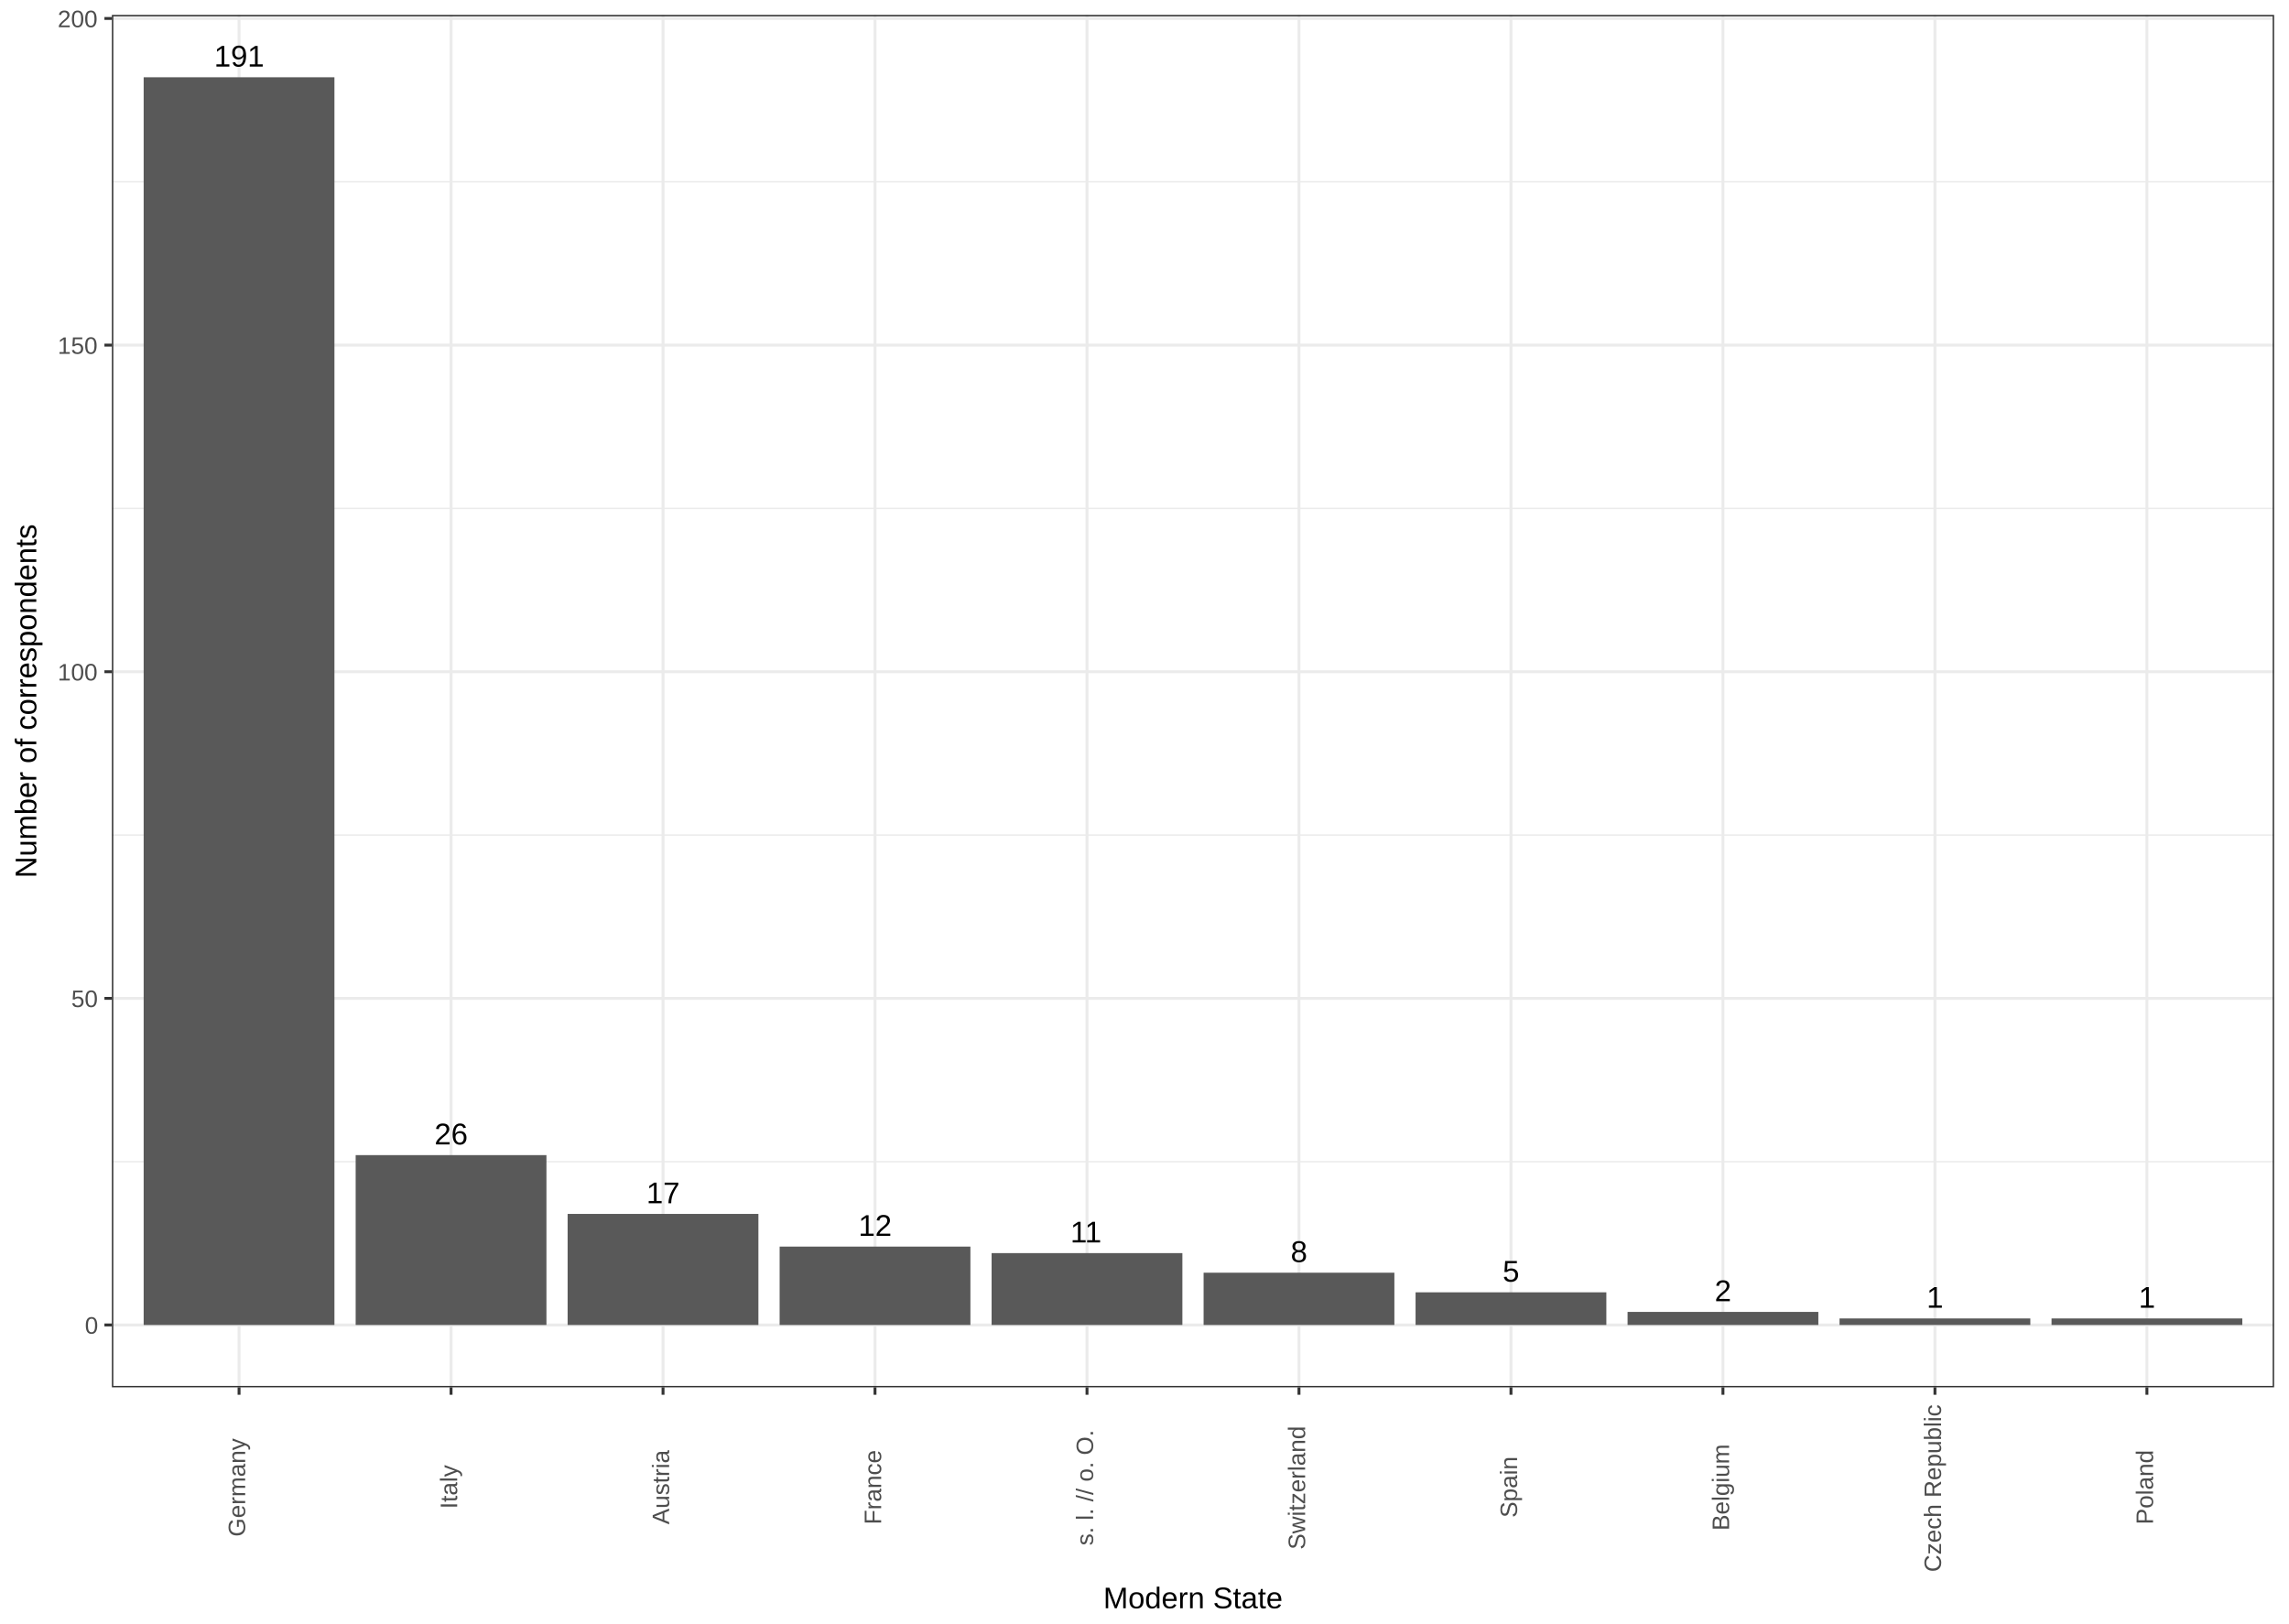
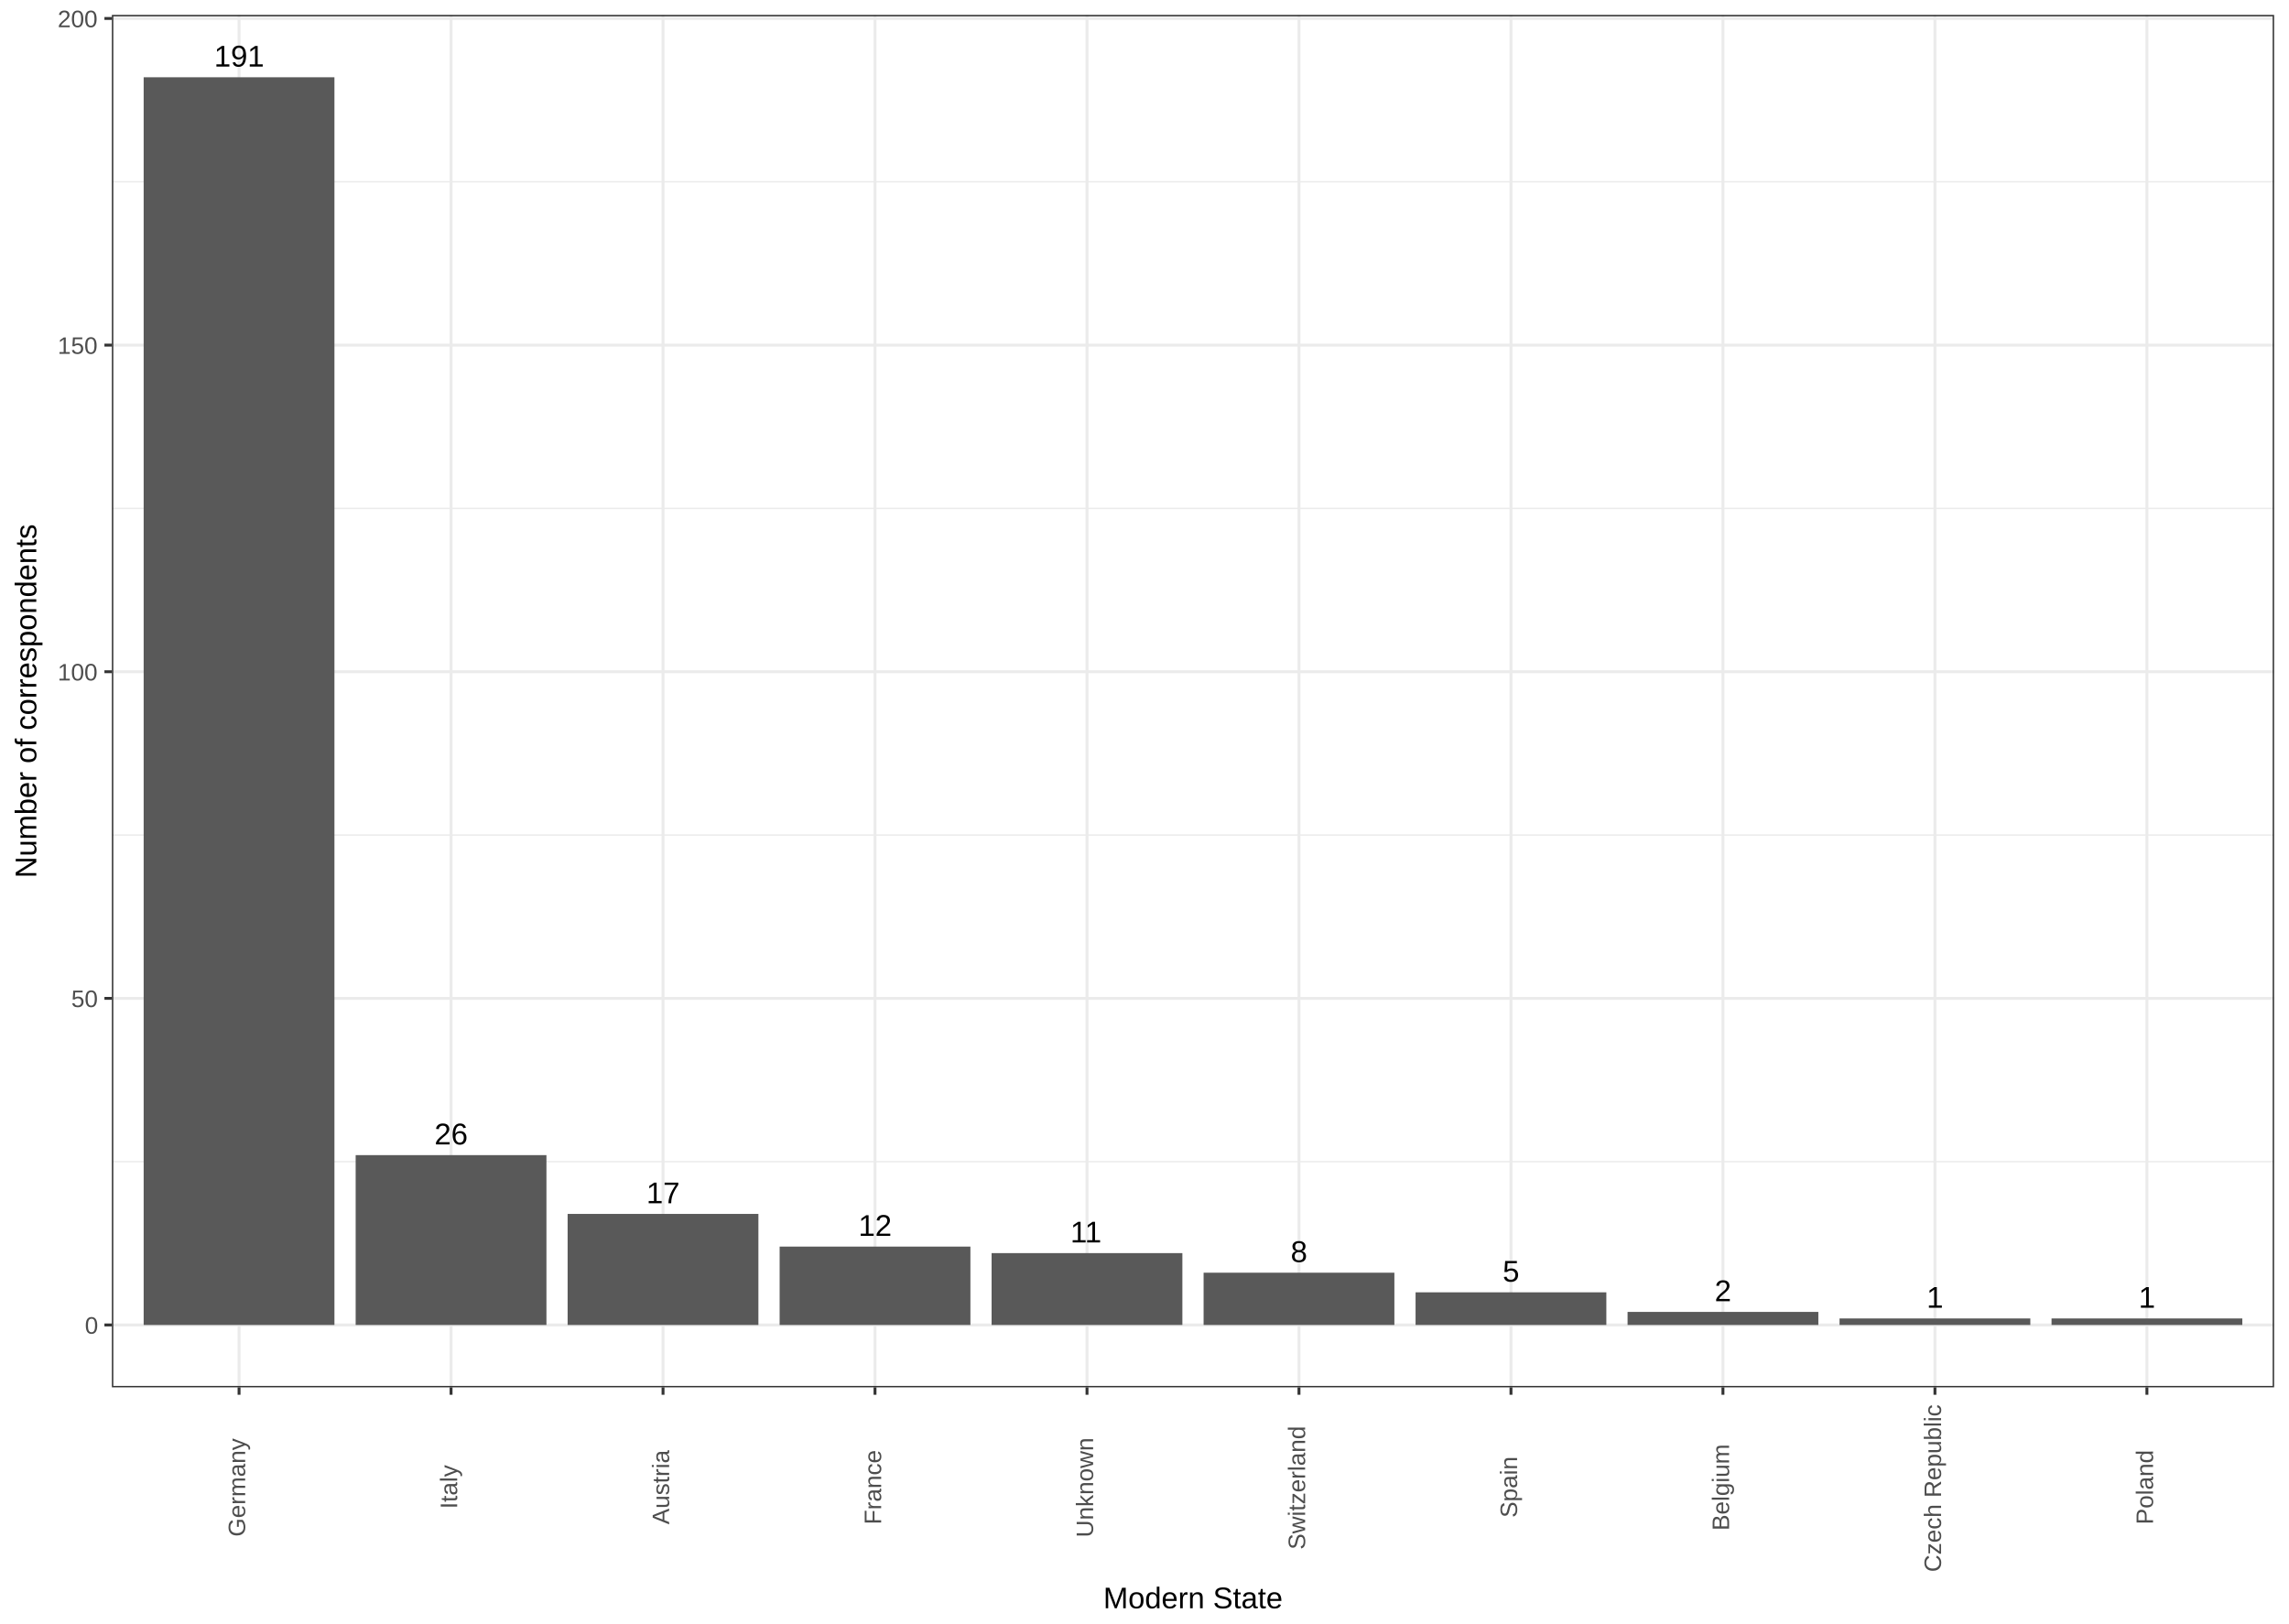
<svg xmlns="http://www.w3.org/2000/svg" viewBox="0 0 842.40 597.60">
  <defs>
    <style type="text/css">
    line, polyline, path, rect, circle {
      fill: none;
      stroke: #000000;
      stroke-linecap: round;
      stroke-linejoin: round;
      stroke-miterlimit: 10.00;
    }
  </style>
  </defs>
  <rect width="100%" height="100%" style="stroke: none; fill: #FFFFFF;" />
  <rect x="0.00" y="-0.00" width="842.40" height="597.60" style="stroke-width: 1.07; stroke: #FFFFFF; fill: #FFFFFF;" />
  <defs>
    <clipPath id="cpNDEuMTcyMXw4MzYuOTIxfDUxMC42NjN8NS40Nzk0NQ==">
      <rect x="41.17" y="5.48" width="795.75" height="505.18" />
    </clipPath>
  </defs>
  <rect x="41.17" y="5.48" width="795.75" height="505.18" style="stroke-width: 1.07; stroke: none; fill: #FFFFFF;" clip-path="url(#cpNDEuMTcyMXw4MzYuOTIxfDUxMC42NjN8NS40Nzk0NQ==)" />
  <polyline points="41.17,427.59 836.92,427.59 " style="stroke-width: 0.53; stroke: #EBEBEB; stroke-linecap: butt;" clip-path="url(#cpNDEuMTcyMXw4MzYuOTIxfDUxMC42NjN8NS40Nzk0NQ==)" />
  <polyline points="41.17,307.36 836.92,307.36 " style="stroke-width: 0.53; stroke: #EBEBEB; stroke-linecap: butt;" clip-path="url(#cpNDEuMTcyMXw4MzYuOTIxfDUxMC42NjN8NS40Nzk0NQ==)" />
  <polyline points="41.17,187.14 836.92,187.14 " style="stroke-width: 0.53; stroke: #EBEBEB; stroke-linecap: butt;" clip-path="url(#cpNDEuMTcyMXw4MzYuOTIxfDUxMC42NjN8NS40Nzk0NQ==)" />
  <polyline points="41.17,66.91 836.92,66.91 " style="stroke-width: 0.53; stroke: #EBEBEB; stroke-linecap: butt;" clip-path="url(#cpNDEuMTcyMXw4MzYuOTIxfDUxMC42NjN8NS40Nzk0NQ==)" />
  <polyline points="41.17,487.70 836.92,487.70 " style="stroke-width: 1.07; stroke: #EBEBEB; stroke-linecap: butt;" clip-path="url(#cpNDEuMTcyMXw4MzYuOTIxfDUxMC42NjN8NS40Nzk0NQ==)" />
  <polyline points="41.17,367.48 836.92,367.48 " style="stroke-width: 1.07; stroke: #EBEBEB; stroke-linecap: butt;" clip-path="url(#cpNDEuMTcyMXw4MzYuOTIxfDUxMC42NjN8NS40Nzk0NQ==)" />
  <polyline points="41.17,247.25 836.92,247.25 " style="stroke-width: 1.07; stroke: #EBEBEB; stroke-linecap: butt;" clip-path="url(#cpNDEuMTcyMXw4MzYuOTIxfDUxMC42NjN8NS40Nzk0NQ==)" />
  <polyline points="41.17,127.03 836.92,127.03 " style="stroke-width: 1.07; stroke: #EBEBEB; stroke-linecap: butt;" clip-path="url(#cpNDEuMTcyMXw4MzYuOTIxfDUxMC42NjN8NS40Nzk0NQ==)" />
  <polyline points="41.17,6.80 836.92,6.80 " style="stroke-width: 1.07; stroke: #EBEBEB; stroke-linecap: butt;" clip-path="url(#cpNDEuMTcyMXw4MzYuOTIxfDUxMC42NjN8NS40Nzk0NQ==)" />
  <polyline points="87.98,510.66 87.98,5.48 " style="stroke-width: 1.07; stroke: #EBEBEB; stroke-linecap: butt;" clip-path="url(#cpNDEuMTcyMXw4MzYuOTIxfDUxMC42NjN8NS40Nzk0NQ==)" />
  <polyline points="166.00,510.66 166.00,5.48 " style="stroke-width: 1.07; stroke: #EBEBEB; stroke-linecap: butt;" clip-path="url(#cpNDEuMTcyMXw4MzYuOTIxfDUxMC42NjN8NS40Nzk0NQ==)" />
  <polyline points="244.01,510.66 244.01,5.48 " style="stroke-width: 1.07; stroke: #EBEBEB; stroke-linecap: butt;" clip-path="url(#cpNDEuMTcyMXw4MzYuOTIxfDUxMC42NjN8NS40Nzk0NQ==)" />
  <polyline points="322.02,510.66 322.02,5.48 " style="stroke-width: 1.07; stroke: #EBEBEB; stroke-linecap: butt;" clip-path="url(#cpNDEuMTcyMXw4MzYuOTIxfDUxMC42NjN8NS40Nzk0NQ==)" />
  <polyline points="400.04,510.66 400.04,5.48 " style="stroke-width: 1.07; stroke: #EBEBEB; stroke-linecap: butt;" clip-path="url(#cpNDEuMTcyMXw4MzYuOTIxfDUxMC42NjN8NS40Nzk0NQ==)" />
  <polyline points="478.05,510.66 478.05,5.48 " style="stroke-width: 1.07; stroke: #EBEBEB; stroke-linecap: butt;" clip-path="url(#cpNDEuMTcyMXw4MzYuOTIxfDUxMC42NjN8NS40Nzk0NQ==)" />
  <polyline points="556.07,510.66 556.07,5.48 " style="stroke-width: 1.07; stroke: #EBEBEB; stroke-linecap: butt;" clip-path="url(#cpNDEuMTcyMXw4MzYuOTIxfDUxMC42NjN8NS40Nzk0NQ==)" />
  <polyline points="634.08,510.66 634.08,5.48 " style="stroke-width: 1.07; stroke: #EBEBEB; stroke-linecap: butt;" clip-path="url(#cpNDEuMTcyMXw4MzYuOTIxfDUxMC42NjN8NS40Nzk0NQ==)" />
  <polyline points="712.10,510.66 712.10,5.48 " style="stroke-width: 1.07; stroke: #EBEBEB; stroke-linecap: butt;" clip-path="url(#cpNDEuMTcyMXw4MzYuOTIxfDUxMC42NjN8NS40Nzk0NQ==)" />
  <polyline points="790.11,510.66 790.11,5.48 " style="stroke-width: 1.07; stroke: #EBEBEB; stroke-linecap: butt;" clip-path="url(#cpNDEuMTcyMXw4MzYuOTIxfDUxMC42NjN8NS40Nzk0NQ==)" />
  <rect x="52.87" y="28.44" width="70.21" height="459.26" style="stroke-width: 1.07; stroke: none; stroke-linecap: butt; fill: #595959;" clip-path="url(#cpNDEuMTcyMXw4MzYuOTIxfDUxMC42NjN8NS40Nzk0NQ==)" />
  <rect x="130.89" y="425.18" width="70.21" height="62.52" style="stroke-width: 1.07; stroke: none; stroke-linecap: butt; fill: #595959;" clip-path="url(#cpNDEuMTcyMXw4MzYuOTIxfDUxMC42NjN8NS40Nzk0NQ==)" />
  <rect x="208.90" y="446.82" width="70.21" height="40.88" style="stroke-width: 1.07; stroke: none; stroke-linecap: butt; fill: #595959;" clip-path="url(#cpNDEuMTcyMXw4MzYuOTIxfDUxMC42NjN8NS40Nzk0NQ==)" />
  <rect x="286.92" y="458.85" width="70.21" height="28.85" style="stroke-width: 1.07; stroke: none; stroke-linecap: butt; fill: #595959;" clip-path="url(#cpNDEuMTcyMXw4MzYuOTIxfDUxMC42NjN8NS40Nzk0NQ==)" />
  <rect x="364.93" y="461.25" width="70.21" height="26.45" style="stroke-width: 1.07; stroke: none; stroke-linecap: butt; fill: #595959;" clip-path="url(#cpNDEuMTcyMXw4MzYuOTIxfDUxMC42NjN8NS40Nzk0NQ==)" />
  <rect x="442.95" y="468.46" width="70.21" height="19.24" style="stroke-width: 1.07; stroke: none; stroke-linecap: butt; fill: #595959;" clip-path="url(#cpNDEuMTcyMXw4MzYuOTIxfDUxMC42NjN8NS40Nzk0NQ==)" />
  <rect x="520.96" y="475.68" width="70.21" height="12.02" style="stroke-width: 1.07; stroke: none; stroke-linecap: butt; fill: #595959;" clip-path="url(#cpNDEuMTcyMXw4MzYuOTIxfDUxMC42NjN8NS40Nzk0NQ==)" />
  <rect x="598.98" y="482.89" width="70.21" height="4.81" style="stroke-width: 1.07; stroke: none; stroke-linecap: butt; fill: #595959;" clip-path="url(#cpNDEuMTcyMXw4MzYuOTIxfDUxMC42NjN8NS40Nzk0NQ==)" />
  <rect x="676.99" y="485.30" width="70.21" height="2.40" style="stroke-width: 1.07; stroke: none; stroke-linecap: butt; fill: #595959;" clip-path="url(#cpNDEuMTcyMXw4MzYuOTIxfDUxMC42NjN8NS40Nzk0NQ==)" />
  <rect x="755.01" y="485.30" width="70.21" height="2.40" style="stroke-width: 1.07; stroke: none; stroke-linecap: butt; fill: #595959;" clip-path="url(#cpNDEuMTcyMXw4MzYuOTIxfDUxMC42NjN8NS40Nzk0NQ==)" />
  <g clip-path="url(#cpNDEuMTcyMXw4MzYuOTIxfDUxMC42NjN8NS40Nzk0NQ==)">
    <text x="78.80" y="24.50" style="font-size: 11.04px; font-family: Arial;" textLength="18.35px" lengthAdjust="spacingAndGlyphs">191</text>
  </g>
  <g clip-path="url(#cpNDEuMTcyMXw4MzYuOTIxfDUxMC42NjN8NS40Nzk0NQ==)">
    <text x="159.88" y="421.25" style="font-size: 11.04px; font-family: Arial;" textLength="12.24px" lengthAdjust="spacingAndGlyphs">26</text>
  </g>
  <g clip-path="url(#cpNDEuMTcyMXw4MzYuOTIxfDUxMC42NjN8NS40Nzk0NQ==)">
    <text x="237.89" y="442.89" style="font-size: 11.04px; font-family: Arial;" textLength="12.24px" lengthAdjust="spacingAndGlyphs">17</text>
  </g>
  <g clip-path="url(#cpNDEuMTcyMXw4MzYuOTIxfDUxMC42NjN8NS40Nzk0NQ==)">
    <text x="315.91" y="454.91" style="font-size: 11.04px; font-family: Arial;" textLength="12.24px" lengthAdjust="spacingAndGlyphs">12</text>
  </g>
  <g clip-path="url(#cpNDEuMTcyMXw4MzYuOTIxfDUxMC42NjN8NS40Nzk0NQ==)">
    <text x="393.92" y="457.31" style="font-size: 11.04px; font-family: Arial;" textLength="12.24px" lengthAdjust="spacingAndGlyphs">11</text>
  </g>
  <g clip-path="url(#cpNDEuMTcyMXw4MzYuOTIxfDUxMC42NjN8NS40Nzk0NQ==)">
    <text x="474.99" y="464.53" style="font-size: 11.04px; font-family: Arial;" textLength="6.12px" lengthAdjust="spacingAndGlyphs">8</text>
  </g>
  <g clip-path="url(#cpNDEuMTcyMXw4MzYuOTIxfDUxMC42NjN8NS40Nzk0NQ==)">
    <text x="553.01" y="471.74" style="font-size: 11.04px; font-family: Arial;" textLength="6.12px" lengthAdjust="spacingAndGlyphs">5</text>
  </g>
  <g clip-path="url(#cpNDEuMTcyMXw4MzYuOTIxfDUxMC42NjN8NS40Nzk0NQ==)">
    <text x="631.02" y="478.95" style="font-size: 11.04px; font-family: Arial;" textLength="6.12px" lengthAdjust="spacingAndGlyphs">2</text>
  </g>
  <g clip-path="url(#cpNDEuMTcyMXw4MzYuOTIxfDUxMC42NjN8NS40Nzk0NQ==)">
    <text x="709.04" y="481.36" style="font-size: 11.04px; font-family: Arial;" textLength="6.12px" lengthAdjust="spacingAndGlyphs">1</text>
  </g>
  <g clip-path="url(#cpNDEuMTcyMXw4MzYuOTIxfDUxMC42NjN8NS40Nzk0NQ==)">
    <text x="787.05" y="481.36" style="font-size: 11.04px; font-family: Arial;" textLength="6.12px" lengthAdjust="spacingAndGlyphs">1</text>
  </g>
  <rect x="41.17" y="5.48" width="795.75" height="505.18" style="stroke-width: 1.07; stroke: #333333;" clip-path="url(#cpNDEuMTcyMXw4MzYuOTIxfDUxMC42NjN8NS40Nzk0NQ==)" />
  <defs>
    <clipPath id="cpMHw4NDIuNHw1OTcuNnww">
      <rect x="0.00" y="0.00" width="842.40" height="597.60" />
    </clipPath>
  </defs>
  <g clip-path="url(#cpMHw4NDIuNHw1OTcuNnww)">
    <text x="31.24" y="490.92" style="font-size: 8.80px; fill: #4D4D4D; font-family: Arial;" textLength="5.01px" lengthAdjust="spacingAndGlyphs">0</text>
  </g>
  <g clip-path="url(#cpMHw4NDIuNHw1OTcuNnww)">
    <text x="26.23" y="370.69" style="font-size: 8.80px; fill: #4D4D4D; font-family: Arial;" textLength="10.01px" lengthAdjust="spacingAndGlyphs">50</text>
  </g>
  <g clip-path="url(#cpMHw4NDIuNHw1OTcuNnww)">
    <text x="21.22" y="250.47" style="font-size: 8.80px; fill: #4D4D4D; font-family: Arial;" textLength="15.02px" lengthAdjust="spacingAndGlyphs">100</text>
  </g>
  <g clip-path="url(#cpMHw4NDIuNHw1OTcuNnww)">
    <text x="21.22" y="130.25" style="font-size: 8.80px; fill: #4D4D4D; font-family: Arial;" textLength="15.02px" lengthAdjust="spacingAndGlyphs">150</text>
  </g>
  <g clip-path="url(#cpMHw4NDIuNHw1OTcuNnww)">
    <text x="21.22" y="10.02" style="font-size: 8.80px; fill: #4D4D4D; font-family: Arial;" textLength="15.02px" lengthAdjust="spacingAndGlyphs">200</text>
  </g>
  <polyline points="38.43,487.70 41.17,487.70 " style="stroke-width: 1.07; stroke: #333333; stroke-linecap: butt;" clip-path="url(#cpMHw4NDIuNHw1OTcuNnww)" />
  <polyline points="38.43,367.48 41.17,367.48 " style="stroke-width: 1.07; stroke: #333333; stroke-linecap: butt;" clip-path="url(#cpMHw4NDIuNHw1OTcuNnww)" />
  <polyline points="38.43,247.25 41.17,247.25 " style="stroke-width: 1.07; stroke: #333333; stroke-linecap: butt;" clip-path="url(#cpMHw4NDIuNHw1OTcuNnww)" />
  <polyline points="38.43,127.03 41.17,127.03 " style="stroke-width: 1.07; stroke: #333333; stroke-linecap: butt;" clip-path="url(#cpMHw4NDIuNHw1OTcuNnww)" />
  <polyline points="38.43,6.80 41.17,6.80 " style="stroke-width: 1.07; stroke: #333333; stroke-linecap: butt;" clip-path="url(#cpMHw4NDIuNHw1OTcuNnww)" />
  <polyline points="87.98,513.40 87.98,510.66 " style="stroke-width: 1.07; stroke: #333333; stroke-linecap: butt;" clip-path="url(#cpMHw4NDIuNHw1OTcuNnww)" />
  <polyline points="166.00,513.40 166.00,510.66 " style="stroke-width: 1.07; stroke: #333333; stroke-linecap: butt;" clip-path="url(#cpMHw4NDIuNHw1OTcuNnww)" />
  <polyline points="244.01,513.40 244.01,510.66 " style="stroke-width: 1.07; stroke: #333333; stroke-linecap: butt;" clip-path="url(#cpMHw4NDIuNHw1OTcuNnww)" />
  <polyline points="322.02,513.40 322.02,510.66 " style="stroke-width: 1.07; stroke: #333333; stroke-linecap: butt;" clip-path="url(#cpMHw4NDIuNHw1OTcuNnww)" />
  <polyline points="400.04,513.40 400.04,510.66 " style="stroke-width: 1.07; stroke: #333333; stroke-linecap: butt;" clip-path="url(#cpMHw4NDIuNHw1OTcuNnww)" />
  <polyline points="478.05,513.40 478.05,510.66 " style="stroke-width: 1.07; stroke: #333333; stroke-linecap: butt;" clip-path="url(#cpMHw4NDIuNHw1OTcuNnww)" />
  <polyline points="556.07,513.40 556.07,510.66 " style="stroke-width: 1.07; stroke: #333333; stroke-linecap: butt;" clip-path="url(#cpMHw4NDIuNHw1OTcuNnww)" />
  <polyline points="634.08,513.40 634.08,510.66 " style="stroke-width: 1.07; stroke: #333333; stroke-linecap: butt;" clip-path="url(#cpMHw4NDIuNHw1OTcuNnww)" />
  <polyline points="712.10,513.40 712.10,510.66 " style="stroke-width: 1.07; stroke: #333333; stroke-linecap: butt;" clip-path="url(#cpMHw4NDIuNHw1OTcuNnww)" />
  <polyline points="790.11,513.40 790.11,510.66 " style="stroke-width: 1.07; stroke: #333333; stroke-linecap: butt;" clip-path="url(#cpMHw4NDIuNHw1OTcuNnww)" />
  <g clip-path="url(#cpMHw4NDIuNHw1OTcuNnww)">
    <text transform="translate(90.23,565.62) rotate(-90)" style="font-size: 8.80px; fill: #4D4D4D; font-family: Arial;" textLength="37.01px" lengthAdjust="spacingAndGlyphs">Germany</text>
  </g>
  <g clip-path="url(#cpMHw4NDIuNHw1OTcuNnww)">
    <text transform="translate(168.25,555.36) rotate(-90)" style="font-size: 8.80px; fill: #4D4D4D; font-family: Arial;" textLength="16.51px" lengthAdjust="spacingAndGlyphs">Italy</text>
  </g>
  <g clip-path="url(#cpMHw4NDIuNHw1OTcuNnww)">
    <text transform="translate(246.26,561.12) rotate(-90)" style="font-size: 8.80px; fill: #4D4D4D; font-family: Arial;" textLength="28.01px" lengthAdjust="spacingAndGlyphs">Austria</text>
  </g>
  <g clip-path="url(#cpMHw4NDIuNHw1OTcuNnww)">
    <text transform="translate(324.28,561.12) rotate(-90)" style="font-size: 8.80px; fill: #4D4D4D; font-family: Arial;" textLength="28.01px" lengthAdjust="spacingAndGlyphs">France</text>
  </g>
  <g clip-path="url(#cpMHw4NDIuNHw1OTcuNnww)">
-     <text transform="translate(402.29,568.87) rotate(-90)" style="font-size: 8.80px; fill: #4D4D4D; font-family: Arial;" textLength="43.51px" lengthAdjust="spacingAndGlyphs">s. l. // o. O.</text>
+     <text transform="translate(402.29,565.87) rotate(-90)" style="font-size: 8.80px; fill: #4D4D4D; font-family: Arial;" textLength="37.52px" lengthAdjust="spacingAndGlyphs">Unknown</text>
  </g>
  <g clip-path="url(#cpMHw4NDIuNHw1OTcuNnww)">
    <text transform="translate(480.31,570.37) rotate(-90)" style="font-size: 8.80px; fill: #4D4D4D; font-family: Arial;" textLength="46.52px" lengthAdjust="spacingAndGlyphs">Switzerland</text>
  </g>
  <g clip-path="url(#cpMHw4NDIuNHw1OTcuNnww)">
    <text transform="translate(558.32,558.62) rotate(-90)" style="font-size: 8.80px; fill: #4D4D4D; font-family: Arial;" textLength="23.02px" lengthAdjust="spacingAndGlyphs">Spain</text>
  </g>
  <g clip-path="url(#cpMHw4NDIuNHw1OTcuNnww)">
    <text transform="translate(636.34,563.37) rotate(-90)" style="font-size: 8.80px; fill: #4D4D4D; font-family: Arial;" textLength="32.52px" lengthAdjust="spacingAndGlyphs">Belgium</text>
  </g>
  <g clip-path="url(#cpMHw4NDIuNHw1OTcuNnww)">
    <text transform="translate(714.35,578.63) rotate(-90)" style="font-size: 8.80px; fill: #4D4D4D; font-family: Arial;" textLength="63.03px" lengthAdjust="spacingAndGlyphs">Czech Republic</text>
  </g>
  <g clip-path="url(#cpMHw4NDIuNHw1OTcuNnww)">
    <text transform="translate(792.36,561.12) rotate(-90)" style="font-size: 8.80px; fill: #4D4D4D; font-family: Arial;" textLength="28.02px" lengthAdjust="spacingAndGlyphs">Poland</text>
  </g>
  <g clip-path="url(#cpMHw4NDIuNHw1OTcuNnww)">
    <text x="406.03" y="591.98" style="font-size: 11.00px; font-family: Arial;" textLength="66.04px" lengthAdjust="spacingAndGlyphs">Modern State</text>
  </g>
  <g clip-path="url(#cpMHw4NDIuNHw1OTcuNnww)">
    <text transform="translate(13.35,323.19) rotate(-90)" style="font-size: 11.00px; font-family: Arial;" textLength="130.23px" lengthAdjust="spacingAndGlyphs">Number of correspondents</text>
  </g>
</svg>
